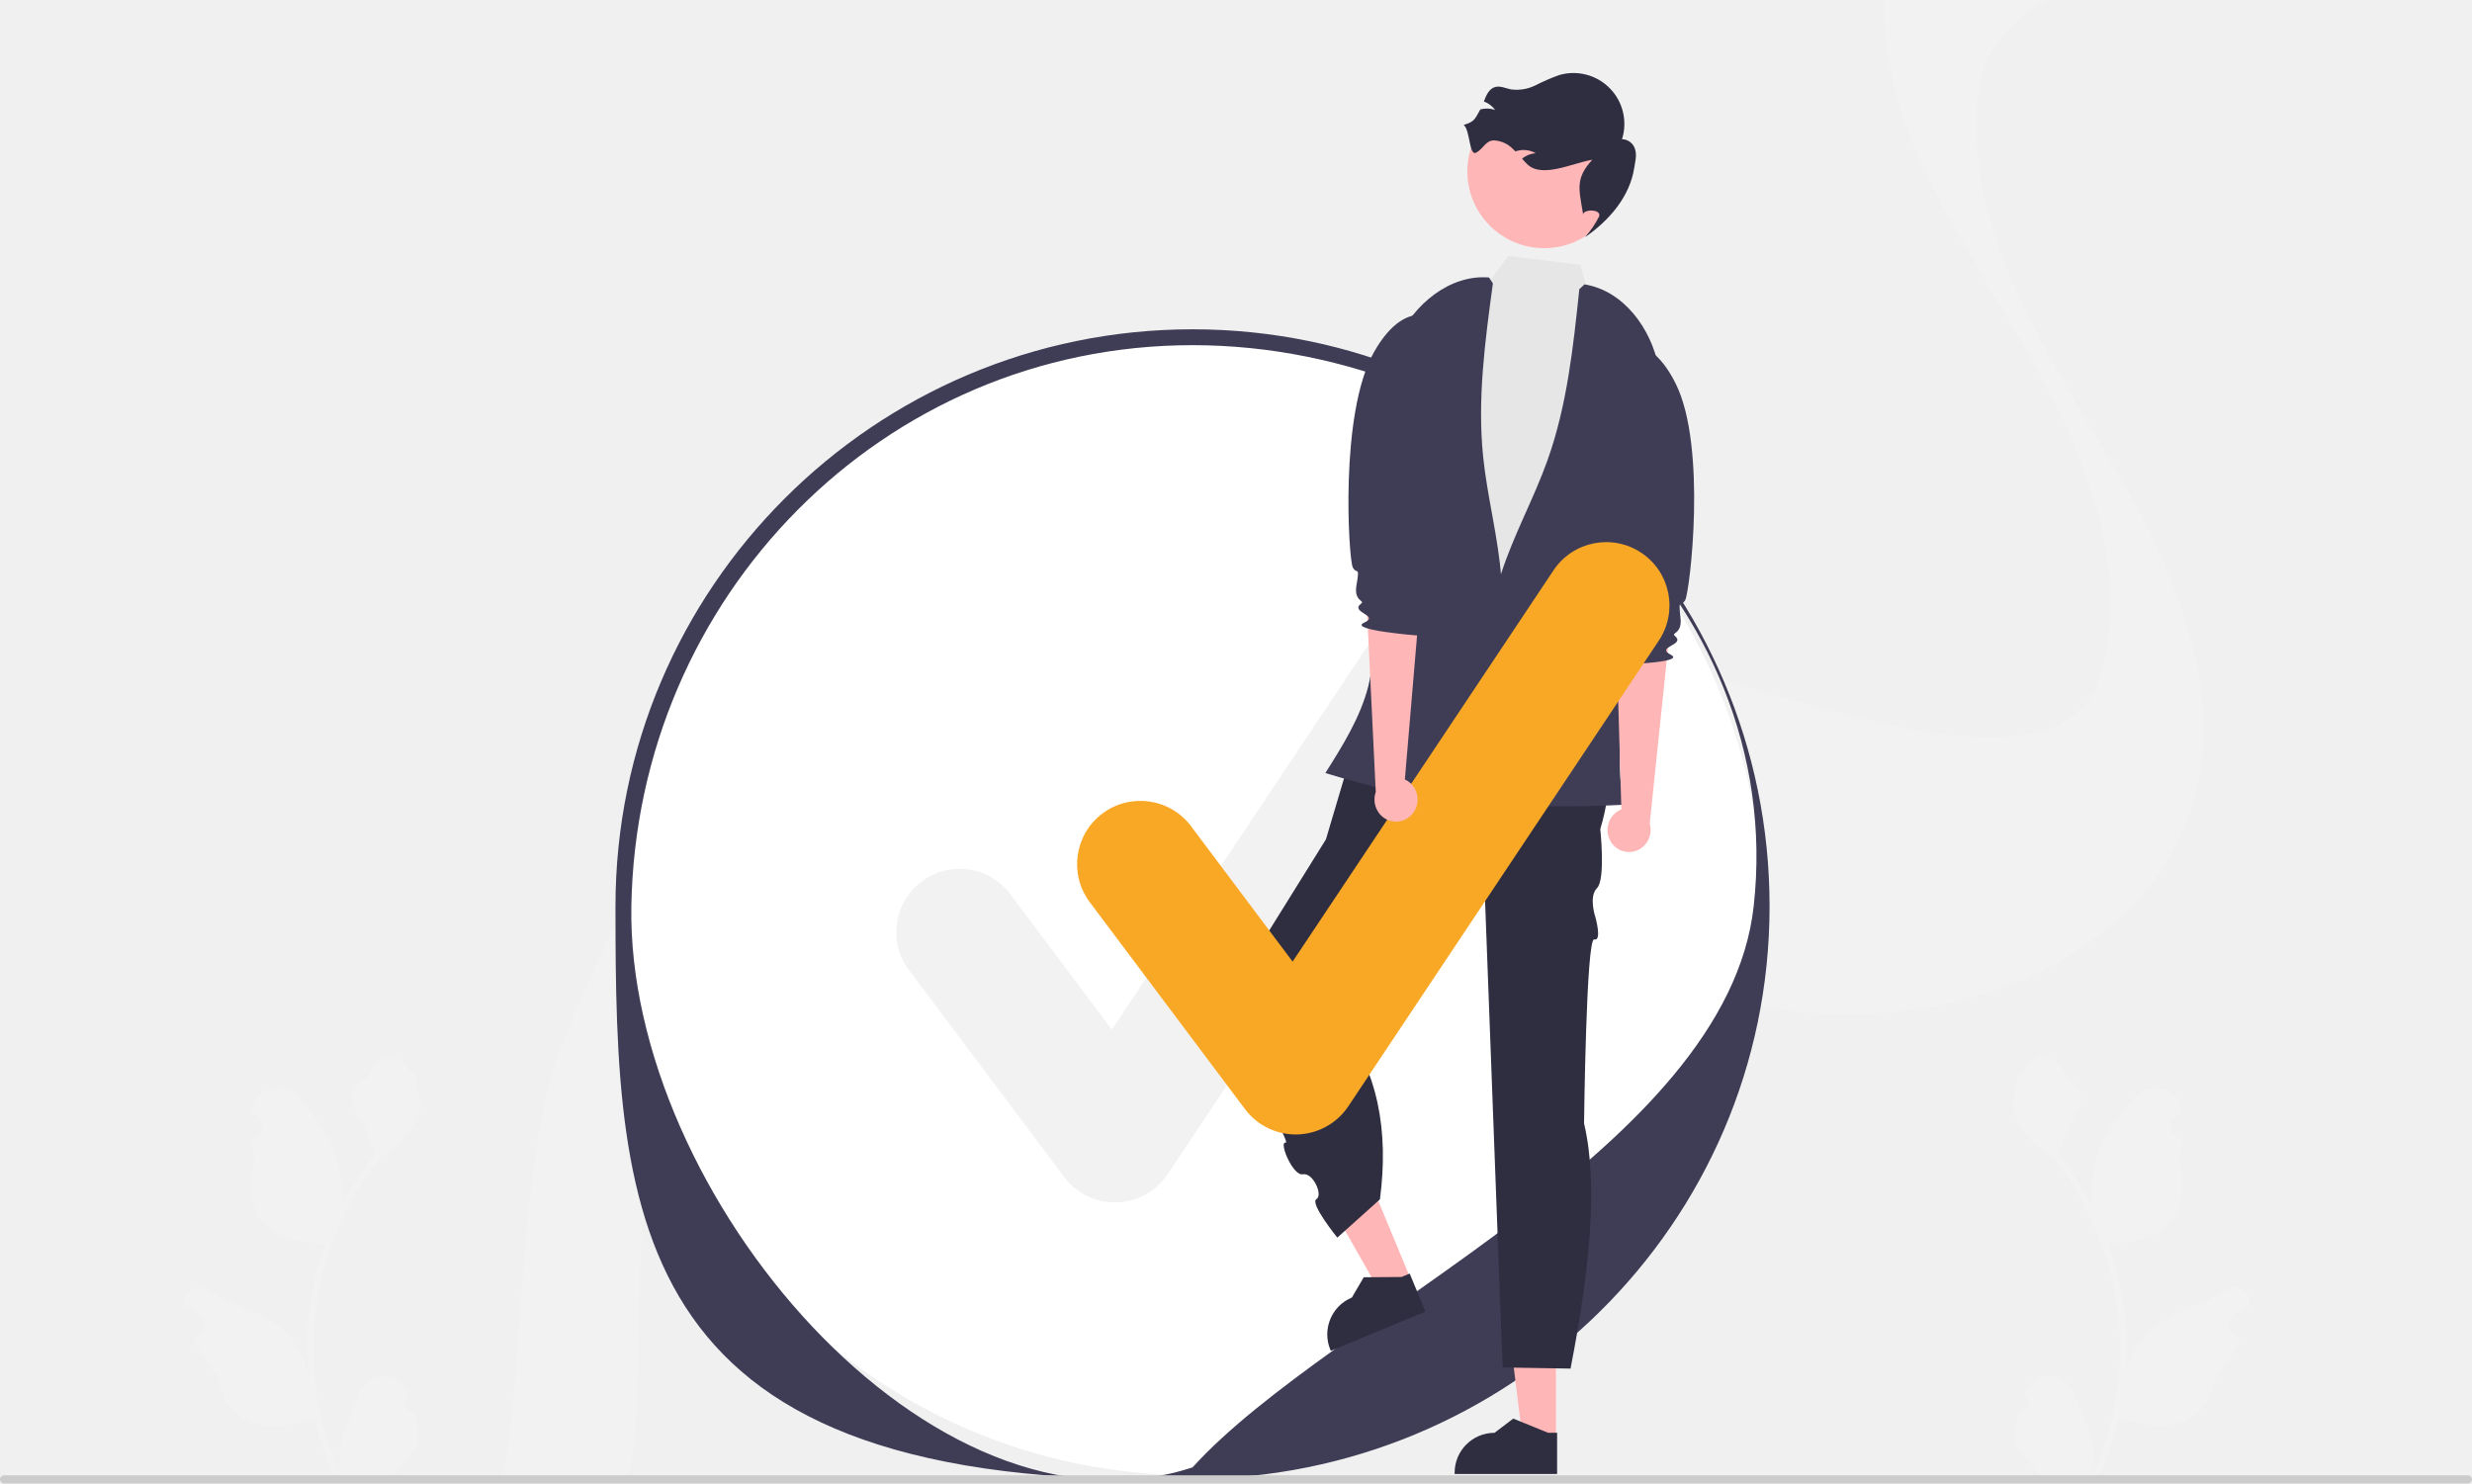
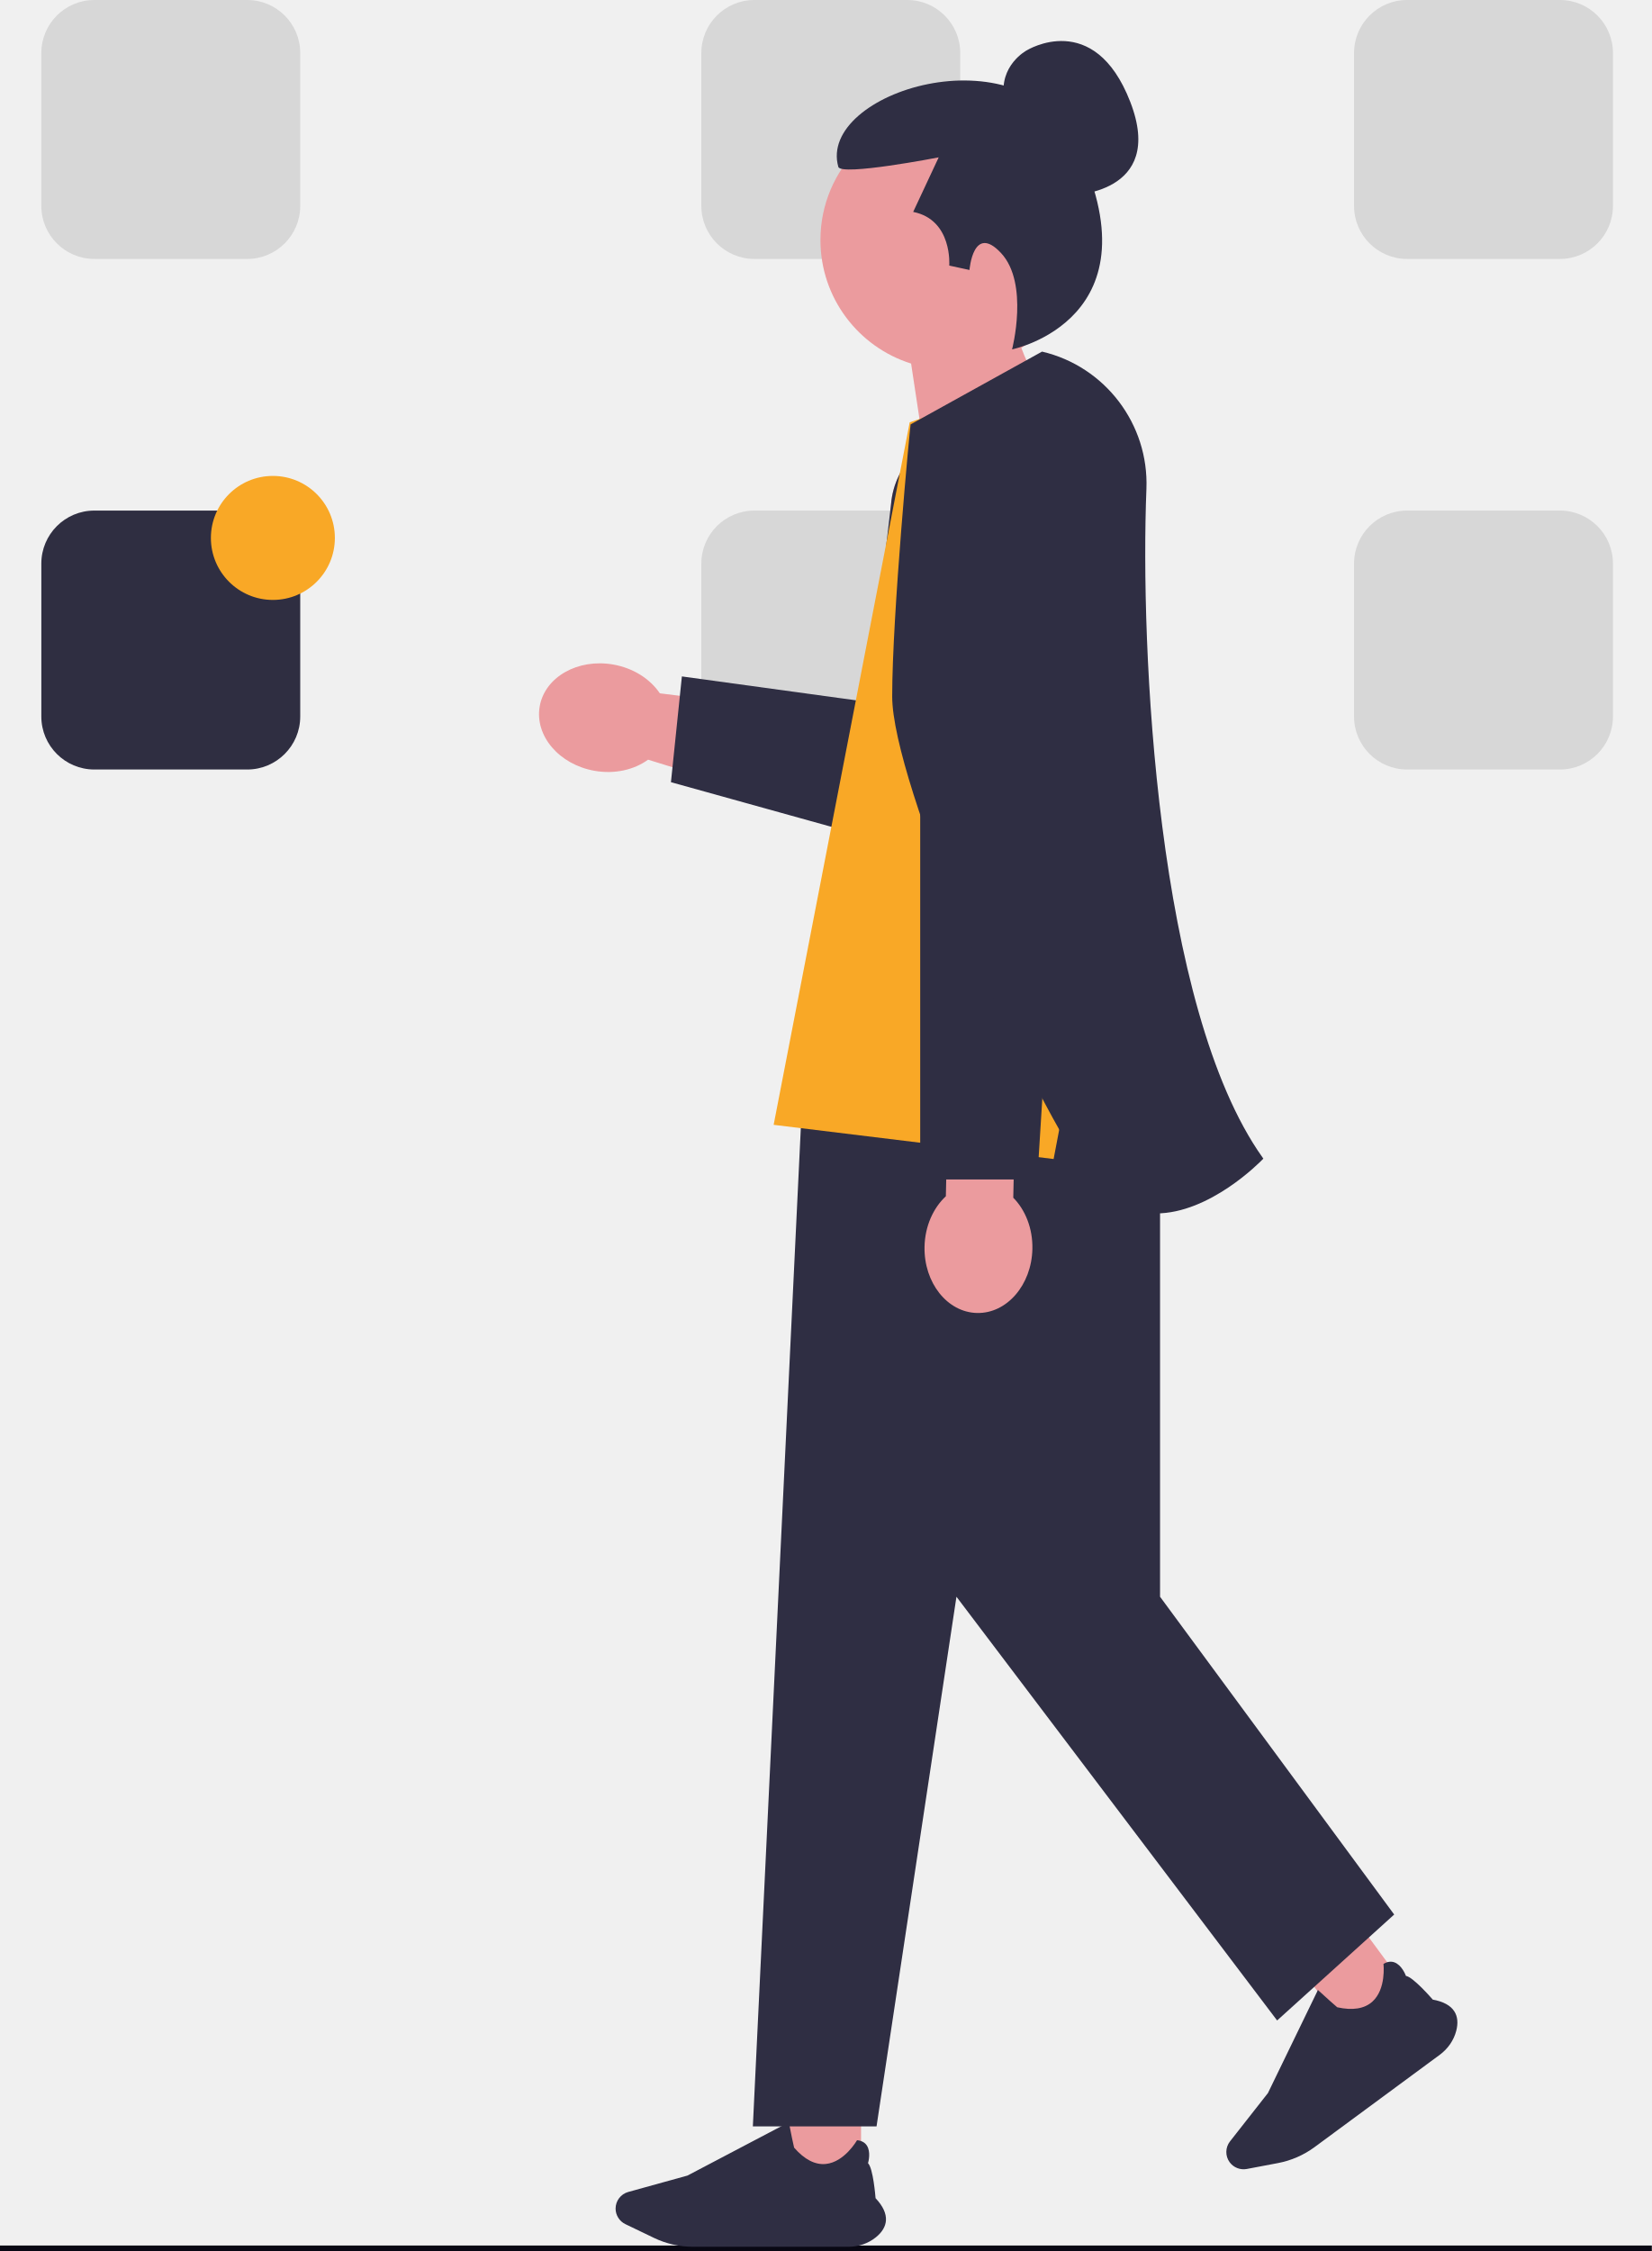
- <svg xmlns="http://www.w3.org/2000/svg" data-name="Layer 1" width="717.67" height="430.743" viewBox="0 0 717.67 430.743">
-   <path d="M361.254,634.295a2.807,2.807,0,0,1-2.035-4.866l.192-.765q-.038-.092-.076-.184a7.539,7.539,0,0,0-13.907.052c-2.275,5.478-5.17,10.966-5.883,16.758a22.303,22.303,0,0,0,.392,7.671,89.419,89.419,0,0,1-8.134-37.139,86.307,86.307,0,0,1,.535-9.628q.443-3.931,1.231-7.807a90.456,90.456,0,0,1,17.938-38.337A24.073,24.073,0,0,0,361.519,549.662a18.363,18.363,0,0,0,1.67-5.018c-.487.064-1.838-7.359-1.47-7.815-.679-1.031-1.895-1.543-2.637-2.549-3.689-5.002-8.773-4.129-11.426,2.669-5.669,2.861-5.724,7.606-2.245,12.169,2.213,2.903,2.517,6.832,4.459,9.94-.2.256-.408.503-.607.759a91.04,91.04,0,0,0-9.502,15.054,37.846,37.846,0,0,0-2.259-17.579c-2.163-5.217-6.216-9.611-9.786-14.122-4.288-5.418-13.08-3.053-13.836,3.814q-.011.1-.021.199.795.449,1.557.952a3.808,3.808,0,0,1-1.535,6.93l-.078.012a37.89,37.89,0,0,0,.999,5.665c-4.579,17.71,5.307,24.16,19.424,24.45.312.16.615.32.927.471a92.924,92.924,0,0,0-5.002,23.539,88.135,88.135,0,0,0,.064,14.231l-.024-.168a23.289,23.289,0,0,0-7.95-13.448c-6.118-5.026-14.762-6.877-21.363-10.916a4.371,4.371,0,0,0-6.694,4.252q.013.088.027.176a25.579,25.579,0,0,1,2.868,1.382q.795.449,1.557.952a3.808,3.808,0,0,1-1.535,6.93l-.078.012c-.056.008-.104.016-.16.024a37.923,37.923,0,0,0,6.975,10.923c2.863,15.46,15.162,16.927,28.318,12.425h.008a92.898,92.898,0,0,0,6.24,18.218h22.293c.08-.248.152-.503.224-.751a25.329,25.329,0,0,1-6.169-.367c1.654-2.03,3.308-4.075,4.962-6.105a1.386,1.386,0,0,0,.104-.12c.839-1.039,1.686-2.069,2.525-3.108l0-.001a37.101,37.101,0,0,0-1.087-9.451Z" transform="translate(-240.8248 -224.2749)" fill="#f2f2f2" />
-   <path d="M826.876,634.295a2.807,2.807,0,0,0,2.035-4.866l-.192-.765q.038-.092.076-.184a7.539,7.539,0,0,1,13.907.052c2.275,5.478,5.17,10.966,5.883,16.758a22.303,22.303,0,0,1-.392,7.671,89.419,89.419,0,0,0,8.134-37.139,86.307,86.307,0,0,0-.535-9.628q-.443-3.931-1.231-7.807a90.456,90.456,0,0,0-17.938-38.337A24.073,24.073,0,0,1,826.612,549.662a18.363,18.363,0,0,1-1.67-5.018c.487.064,1.838-7.359,1.47-7.815.679-1.031,1.895-1.543,2.637-2.549,3.689-5.002,8.773-4.129,11.426,2.669,5.669,2.861,5.724,7.606,2.245,12.169-2.213,2.903-2.517,6.832-4.459,9.94.2.256.408.503.607.759a91.04,91.04,0,0,1,9.502,15.054,37.846,37.846,0,0,1,2.259-17.579c2.163-5.217,6.216-9.611,9.786-14.122,4.288-5.418,13.08-3.053,13.836,3.814q.011.1.021.199-.795.449-1.557.952a3.808,3.808,0,0,0,1.535,6.93l.078.012a37.89,37.89,0,0,1-.999,5.665c4.579,17.71-5.307,24.16-19.424,24.45-.312.16-.615.32-.927.471a92.926,92.926,0,0,1,5.002,23.539,88.137,88.137,0,0,1-.064,14.231l.024-.168a23.289,23.289,0,0,1,7.95-13.448c6.118-5.026,14.762-6.877,21.363-10.916a4.371,4.371,0,0,1,6.694,4.252q-.013.088-.027.176a25.578,25.578,0,0,0-2.868,1.382q-.795.449-1.557.952a3.808,3.808,0,0,0,1.535,6.93l.078.012c.056.008.104.016.16.024a37.923,37.923,0,0,1-6.975,10.923c-2.863,15.46-15.162,16.927-28.318,12.425h-.008a92.897,92.897,0,0,1-6.24,18.218H827.435c-.08-.248-.152-.503-.224-.751a25.329,25.329,0,0,0,6.169-.367c-1.654-2.03-3.308-4.075-4.962-6.105a1.386,1.386,0,0,1-.104-.12c-.839-1.039-1.686-2.069-2.525-3.108l-0-.001a37.101,37.101,0,0,1,1.087-9.451Z" transform="translate(-240.8248 -224.2749)" fill="#f2f2f2" />
-   <path d="M386.895,653.699h35.974c6.153-20.716.033-69.675,8.143-89.686,15.559-38.369,35.435-78.853,72.534-97.587,15.84-8,33.111-11.124,50.75-10.954,24.366.231,49.416,6.772,72.351,15.44,9.382,3.538,18.678,7.428,27.937,11.404,34.885,14.99,69.391,31.317,106.906,35.731,47.471,5.58,103.285-15.659,116.251-61.407,9.896-35.025-7.926-71.388-26.616-102.669-18.69-31.281-39.582-64.75-36.169-100.967.012-.122.024-.255.049-.377,1.284-13.008,9.051-22.357,19.901-28.351H787.664c-.624,33.785,18.923,63.607,36.512,93.052,18.69,31.269,36.512,67.644,26.616,102.669-12.966,45.736-120.327-7.876-167.799-13.469-13.406-1.568,7.889,4.012-4.893,0-20.048-6.285-22.27,51.363-41.78,42.902-12.146-5.276-24.304-10.516-36.622-15.172-5.101-1.933-10.311-3.744-15.583-5.422-.012,0-.012,0-.024-.012-35.399-11.209-74.112-15.574-106.82.632-.22.109-.453.219-.673.328-37.099,18.722-56.975,59.206-72.534,97.575C391.209,559.077,393.231,620.242,386.895,653.699Z" transform="translate(-240.8248 -224.2749)" fill="#f2f2f2" />
-   <circle cx="346.212" cy="263.14" r="165.223" fill="#fff" />
-   <path d="M586.565,653.699C423.093,657.455,419.509,579.791,419.509,487.415c0-92.374,75.153-167.527,167.528-167.527s167.528,75.153,167.528,167.527C754.565,579.791,678.941,653.699,586.565,653.699Zm.472-329.202c-89.834,0-161.406,73.097-162.918,162.917-1.407,83.544,87.344,187.795,162.918,162.92,40.528-44.635,155.112-92.709,162.919-162.92C759.882,398.132,676.871,324.497,587.037,324.497Z" transform="translate(-240.8248 -224.2749)" fill="#3f3d56" />
-   <path d="M564.497,573.406a18.373,18.373,0,0,1-14.702-7.353l-45.075-60.102a18.378,18.378,0,1,1,29.406-22.053l29.49,39.317,75.741-113.61a18.379,18.379,0,0,1,30.585,20.39L579.791,565.222a18.387,18.387,0,0,1-14.782,8.179C564.838,573.403,564.668,573.406,564.497,573.406Z" transform="translate(-240.8248 -224.2749)" fill="#f2f2f2" />
-   <path d="M240.825,653.828a1.186,1.186,0,0,0,1.19,1.19h715.29a1.19,1.19,0,1,0,0-2.38h-715.29A1.187,1.187,0,0,0,240.825,653.828Z" transform="translate(-240.8248 -224.2749)" fill="#ccc" />
-   <polygon points="451.72 417.887 442.046 417.887 437.444 380.57 451.723 380.571 451.72 417.887" fill="#ffb6b6" />
-   <path d="M692.886,652.255l-29.75-.001v-.376a11.58,11.58,0,0,1,11.58-11.58h.001l5.434-4.123,10.139,4.123,2.597 0Z" transform="translate(-240.8248 -224.2749)" fill="#2f2e41" />
-   <polygon points="409.66 371.639 400.724 375.345 382.177 342.638 395.367 337.169 409.66 371.639" fill="#ffb6b6" />
-   <path d="M654.666,605.106l-27.481,11.396-.144-.348a11.58,11.58,0,0,1,6.261-15.132l.001-0,3.44-5.89,10.945-.075,2.399-.995Z" transform="translate(-240.8248 -224.2749)" fill="#2f2e41" />
-   <path d="M703.607,429.884,634.949,437.058l-9.184,30.933L593.959,519.104s22.194,37.354,20.11,36.947,2.081,9.775,4.999,9.184,5.951,6.048,3.934,7.228,6.075,11.161,6.075,11.161l12.367-11.101c2.631-19.843-.548-37.502-11.871-52.102l35.433-38.253,6.719-2.788h0l5.333,141.947,19.727.324c5.443-28.001,8.178-53.203,3.923-71.181,0,0,.611-54.009,2.944-53.418s.355-6.445.355-6.445-2.043-5.992.467-8.478.943-17.107.943-17.107C709.565,451.186,708.317,439.762,703.607,429.884Z" transform="translate(-240.8248 -224.2749)" fill="#2f2e41" />
-   <path d="M650.817,315.733l18.981-4.918,8.86-12.22,21.041,2.587,4.479,16.668,14.98,8.695s-8.279,87.572-6.31,92.38,9.031,4.412,3,10.61-6.83,3.702-5.43,10.45,11.601,13.89,0,13.819-81.601-1.071-79.601-9.071,1.969-5.968,4.984-10.984,5.045-2.213,4.031-9.614-.015-12.401-.015-16.401,3.351-40.349,3.351-40.349Z" transform="translate(-240.8248 -224.2749)" fill="#e6e6e6" />
-   <circle cx="448.3" cy="49.764" r="22.298" fill="#ffb6b6" />
-   <path d="M665.761,260.544c1.958,1.582,1.51,9.277,3.691,8.023s2.636-3.5,5.148-3.524a8.225,8.225,0,0,1,5.417,2.451c.267.242.522.495.769.745.226-.079.449-.151.684-.21a7.085,7.085,0,0,1,5.196.732,6.952,6.952,0,0,0-3.958,1.596c.479.537.966,1.078,1.478,1.577,4.27,4.185,13.026-.272,18.914-1.277-4.904,5.354-3.937,8.343-2.717,15.499l.005.391c.251-1.65,5.536-1.568,4.665.622a28.15,28.15,0,0,1-4.074,5.989c7.202-4.989,13.016-11.866,14.301-20.174.264-1.747.778-3.529.281-5.232a4.012,4.012,0,0,0-3.832-3.055A14.784,14.784,0,0,0,693.546,246.048a56.5,56.5,0,0,0-6.839,2.952,12.294,12.294,0,0,1-7.244,1.227c-1.547-.32-3.114-1.121-4.63-.667-1.757.527-2.512,2.382-3.216,4.174a7.077,7.077,0,0,1,3.297,2.487,6.925,6.925,0,0,0-4.26-.173.432.432,0,0,0-.076.021C668.986,258.919,668.894,259.618,665.761,260.544Z" transform="translate(-240.8248 -224.2749)" fill="#2f2e41" />
-   <path d="M673.113,304.842c-11.421-.919-21.849,7.815-26.603,18.239s-5.066,22.251-5.297,33.706l-.717,35.609c-.106,5.269-.212,10.539-.475,15.803a77.269,77.269,0,0,1-1.923,15.212c-2.329,9.165-7.451,17.332-12.498,25.328a342.467,342.467,0,0,0,39.357,9.399c6.638-21.471,13.353-43.56,11.721-65.975-.864-11.861-4.054-23.442-5.266-35.272-1.717-16.755.559-33.634,2.831-50.323" transform="translate(-240.8248 -224.2749)" fill="#3f3d56" />
-   <path d="M700.836,306.844c11.312,1.819,19.368,12.78,21.511,24.035s-.363,22.817-2.859,34q-3.88,17.38-7.759,34.76c-1.148,5.144-2.297,10.288-3.291,15.464-.967,5.028,3.082,11.476,3.128,16.596.086,9.456-1.751,17.243,1.253,26.21a342.466,342.466,0,0,1-40.463-.216c-1.35-22.434-2.626-45.485,4.282-66.871,3.656-11.317,9.504-21.808,13.492-33.012,5.647-15.868,7.444-32.805,9.2-49.556" transform="translate(-240.8248 -224.2749)" fill="#3f3d56" />
-   <path d="M708.377,468.496a6.48,6.48,0,0,1,2.243-8.756,6.216,6.216,0,0,1,.926-.447l-1.442-49.116,15.626-3.977L719.771,463.422a6.462,6.462,0,0,1-2.83,7.364,6.184,6.184,0,0,1-8.479-2.144Q708.419,468.57,708.377,468.496Z" transform="translate(-240.8248 -224.2749)" fill="#ffb6b6" />
-   <path d="M707.236,326.466s10.908-9.224,20.086,9.219,4.049,60.578,2.757,62.826-2.08-.884-1.373,5.11c.575,4.875-2.846,4.265-1.619,5.306,3.236,2.743-5.827,3.056-1.172,5.473s-16.178,2.87-16.178,2.87-2.52-1.8-.77-8.586c.983-3.811,3.444-5.206.819-6.969s2.711-7.216,2.715-8.413-8.321-27.363-8.321-27.363Z" transform="translate(-240.8248 -224.2749)" fill="#3f3d56" />
-   <path d="M616.977,553.674a18.374,18.374,0,0,1-14.702-7.353l-45.075-60.102a18.378,18.378,0,1,1,29.406-22.053l29.49,39.317,75.741-113.61a18.379,18.379,0,1,1,30.585,20.39l-90.151,135.226a18.387,18.387,0,0,1-14.782,8.179C617.318,553.671,617.147,553.674,616.977,553.674Z" transform="translate(-240.8248 -224.2749)" fill="#f9a826" />
-   <path d="M651.337,459.964a6.48,6.48,0,0,0-1.756-8.866,6.218,6.218,0,0,0-.899-.497l4.155-48.961L637.454,396.805l2.787,57.464a6.462,6.462,0,0,0,2.418,7.51,6.184,6.184,0,0,0,8.585-1.672Q651.291,460.036,651.337,459.964Z" transform="translate(-240.8248 -224.2749)" fill="#ffb6b6" />
-   <path d="M660.339,318.316s-10.381-9.813-20.565,8.095-7.391,60.261-6.225,62.578,2.126-.767,1.088,5.178c-.844,4.836,2.606,4.416,1.323,5.387-3.383,2.56,5.649,3.373.868,5.529s15.995,3.759,15.995,3.759,2.615-1.658,1.243-8.53c-.771-3.86-3.151-5.388-.433-7.004s-2.308-7.355-2.246-8.55,9.82-26.862,9.82-26.862Z" transform="translate(-240.8248 -224.2749)" fill="#3f3d56" />
+ <svg xmlns="http://www.w3.org/2000/svg" width="453" height="617.226" viewBox="0 0 453 617.226">
+   <path d="m67.813,71H25.857c-8.008,0-14.522-6.515-14.522-14.522V14.522C11.335,6.515,17.85,0,25.857,0h41.955c8.008,0,14.522,6.515,14.522,14.522v41.955c0,8.008-6.515,14.522-14.522,14.522Z" fill="#d7d7d7" stroke-width="0" />
+   <path d="m248.813,71h-41.955c-8.008,0-14.522-6.515-14.522-14.522V14.522c0-8.008,6.515-14.522,14.522-14.522h41.955c8.008,0,14.522,6.515,14.522,14.522v41.955c0,8.008-6.515,14.522-14.522,14.522Z" fill="#d7d7d7" stroke-width="0" />
+   <path d="m427.813,71h-41.955c-8.008,0-14.522-6.515-14.522-14.522V14.522c0-8.008,6.515-14.522,14.522-14.522h41.955c8.008,0,14.522,6.515,14.522,14.522v41.955c0,8.008-6.515,14.522-14.522,14.522Z" fill="#d7d7d7" stroke-width="0" />
+   <path d="m67.813,211H25.857c-8.008,0-14.522-6.515-14.522-14.522v-41.955c0-8.008,6.515-14.522,14.522-14.522h41.955c8.008,0,14.522,6.515,14.522,14.522v41.955c0,8.008-6.515,14.522-14.522,14.522Z" fill="#2f2e41" stroke-width="0" />
+   <path d="m248.813,211h-41.955c-8.008,0-14.522-6.515-14.522-14.522v-41.955c0-8.008,6.515-14.522,14.522-14.522h41.955c8.008,0,14.522,6.515,14.522,14.522v41.955c0,8.008-6.515,14.522-14.522,14.522Z" fill="#d7d7d7" stroke-width="0" />
+   <path d="m427.813,211h-41.955c-8.008,0-14.522-6.515-14.522-14.522v-41.955c0-8.008,6.515-14.522,14.522-14.522h41.955c8.008,0,14.522,6.515,14.522,14.522v41.955c0,8.008-6.515,14.522-14.522,14.522Z" fill="#d7d7d7" stroke-width="0" />
+   <circle cx="74.835" cy="147.5" r="17" fill="#f9a826" stroke-width="0" />
+   <path d="m287.87,139.976c0,1.65-.19,3.34-.59,5.03l-16.71,71.11c-2.37,10.11-12.5,16.37-22.6,13.98l-66.97-20.78-3.27-1.01c-3.81,2.76-9.13,4.03-14.69,3.05-9.72-1.72-16.45-9.63-15.03-17.68,1.42-8.04,10.45-13.17,20.17-11.46,5.56.98,10.13,3.99,12.77,7.88l.05.01.17.03,58.29,7.21,4.9-59.12c.93-11.3,10.37-19.99,21.71-19.99,12.3,0,21.8,10.05,21.8,21.74Z" fill="#eb9b9e" stroke-width="0" />
+   <path d="m287.87,139.976c0,1.65-.19,3.34-.59,5.03l-13.71,74.11c-2.37,10.11-12.5,16.37-22.6,13.98l-66.97-18.62,3-29h0l51,7,6.36-54.25c.93-11.3,10.37-19.99,21.71-19.99,12.3,0,21.8,10.05,21.8,21.74Z" fill="#2f2e43" stroke-width="0" />
+   <polyline points="0 616.476 35.54 616.476 67.13 616.476 68.4 616.476 96.21 616.476 286.66 616.476 331.98 616.476 453 616.476" fill="none" stroke="#090814" stroke-miterlimit="10" stroke-width="1.5" />
+   <rect x="362.673" y="534.489" width="20.097" height="20.097" transform="translate(-250.4125 327.4065) rotate(-36.39853)" fill="#eb9b9e" stroke-width="0" />
+   <path d="m394.859,563.412l-34.384,25.349c-2.939,2.167-6.388,3.671-9.976,4.35l-8.585,1.626c-1.775.336-3.615-.386-4.687-1.84-1.257-1.705-1.222-4.06.087-5.727l10.41-13.26,13.703-28.253.079.072c1.981,1.81,4.989,4.534,5.214,4.667,4.232.937,7.482.41,9.66-1.564,3.799-3.443,3.033-10.197,3.025-10.265l-.006-.052.045-.027c1.035-.609,2.032-.746,2.964-.406,1.978.722,3.01,3.318,3.158,3.716,1.931.271,6.953,6.029,7.356,6.495,2.889.523,4.879,1.608,5.912,3.224.904,1.413,1.079,3.214.521,5.354-.671,2.575-2.268,4.897-4.495,6.54Z" fill="#2f2e43" stroke-width="0" />
+   <rect x="216.036" y="577.686" width="20.097" height="20.097" fill="#eb9b9e" stroke-width="0" />
+   <path d="m232.703,616.063h-42.718c-3.651,0-7.32-.836-10.611-2.418l-7.875-3.786c-1.628-.783-2.68-2.456-2.68-4.263,0-2.119,1.426-3.993,3.468-4.558l16.247-4.496,27.795-14.61.021.105c.52,2.633,1.325,6.61,1.428,6.851,2.85,3.265,5.778,4.77,8.703,4.473,5.101-.517,8.492-6.408,8.526-6.467l.026-.045.052.005c1.195.124,2.078.605,2.626,1.432,1.164,1.755.454,4.457.337,4.865,1.394,1.364,2.019,8.978,2.067,9.593,2.015,2.136,2.973,4.189,2.846,6.103-.111,1.673-1.039,3.227-2.758,4.619-2.068,1.674-4.731,2.596-7.499,2.596Z" fill="#2f2e43" stroke-width="0" />
+   <polygon points="318.131 263.538 221.816 263.538 206.463 583.062 240.382 583.062 262.297 437.824 350.237 554.014 382.342 524.967 318.131 437.824 318.131 263.538" fill="#2f2e43" stroke-width="0" />
+   <path d="m293.335,53.55s26.536-.057,16.623-25.627c-9.913-25.569-28.372-14.121-28.372-14.121,0,0-7.778,4.108-6.174,13.275" fill="#2f2e43" stroke-width="0" />
+   <path d="m295.991,65.815c0-19.604-15.892-35.496-35.496-35.496s-35.497,15.892-35.497,35.496c0,15.899,10.453,29.355,24.862,33.874l6.862,45.35,34.982-29.152s-7.557-9.626-11.61-20.48c9.579-6.357,15.897-17.235,15.897-29.593Z" fill="#eb9b9e" stroke-width="0" />
+   <path d="m277.549,95.801s4.714-18.072-2.994-26.382c-7.69-8.291-8.683,4.609-8.683,4.609l-5.549-1.206s.965-12.545-9.892-14.717l6.996-14.958s-26.786,5.201-27.524,2.607c-5.809-20.413,49.61-37.851,64.919-6.708,23.811,48.438-17.274,56.755-17.274,56.755Z" fill="#2f2e43" stroke-width="0" />
+   <polygon points="296.981 219.737 312.712 266.092 223.712 265.092 236.981 222.737 296.981 219.737" fill="#eb9b9e" stroke-width="0" />
+   <path d="m288.944,102.083l-39.468,13.721-37.312,192.626,76.78,9.374,5.599-29.369,5.337,29.369h26.596l-28.674-191.552c-1.283-8.574-4.297-16.796-8.858-24.169h0Z" fill="#f9a826" stroke-width="0" />
+   <path d="m277.878,328.414l.687-31.662-18.486-.401-.687,31.662c-3.449,3.202-5.726,8.177-5.848,13.817-.214,9.869,6.234,18.014,14.401,18.191,8.168.177,14.963-7.68,15.177-17.549.122-5.641-1.937-10.71-5.244-14.058Z" fill="#eb9b9e" stroke-width="0" />
+   <polyline points="252.357 169.945 252.357 323.413 284.462 323.413 293.951 171.24" fill="#2f2e43" stroke-width="0" />
+   <path d="m317.008,332.724c-.563,0-1.127-.02-1.692-.063-6.746-.507-12.551-4.124-17.254-10.75-17.699-24.94-53.389-107.472-53.389-130.942,0-22.428,4.883-73.832,5.052-74.602h0l36.046-19.958c17.293,4.06,29.33,19.896,28.623,37.655-1.728,43.39,2.721,142.3,31.825,183.289l.24.338-.287.299c-.602.623-14.387,14.733-29.164,14.733Z" fill="#2f2e43" stroke-width="0" />
</svg>
